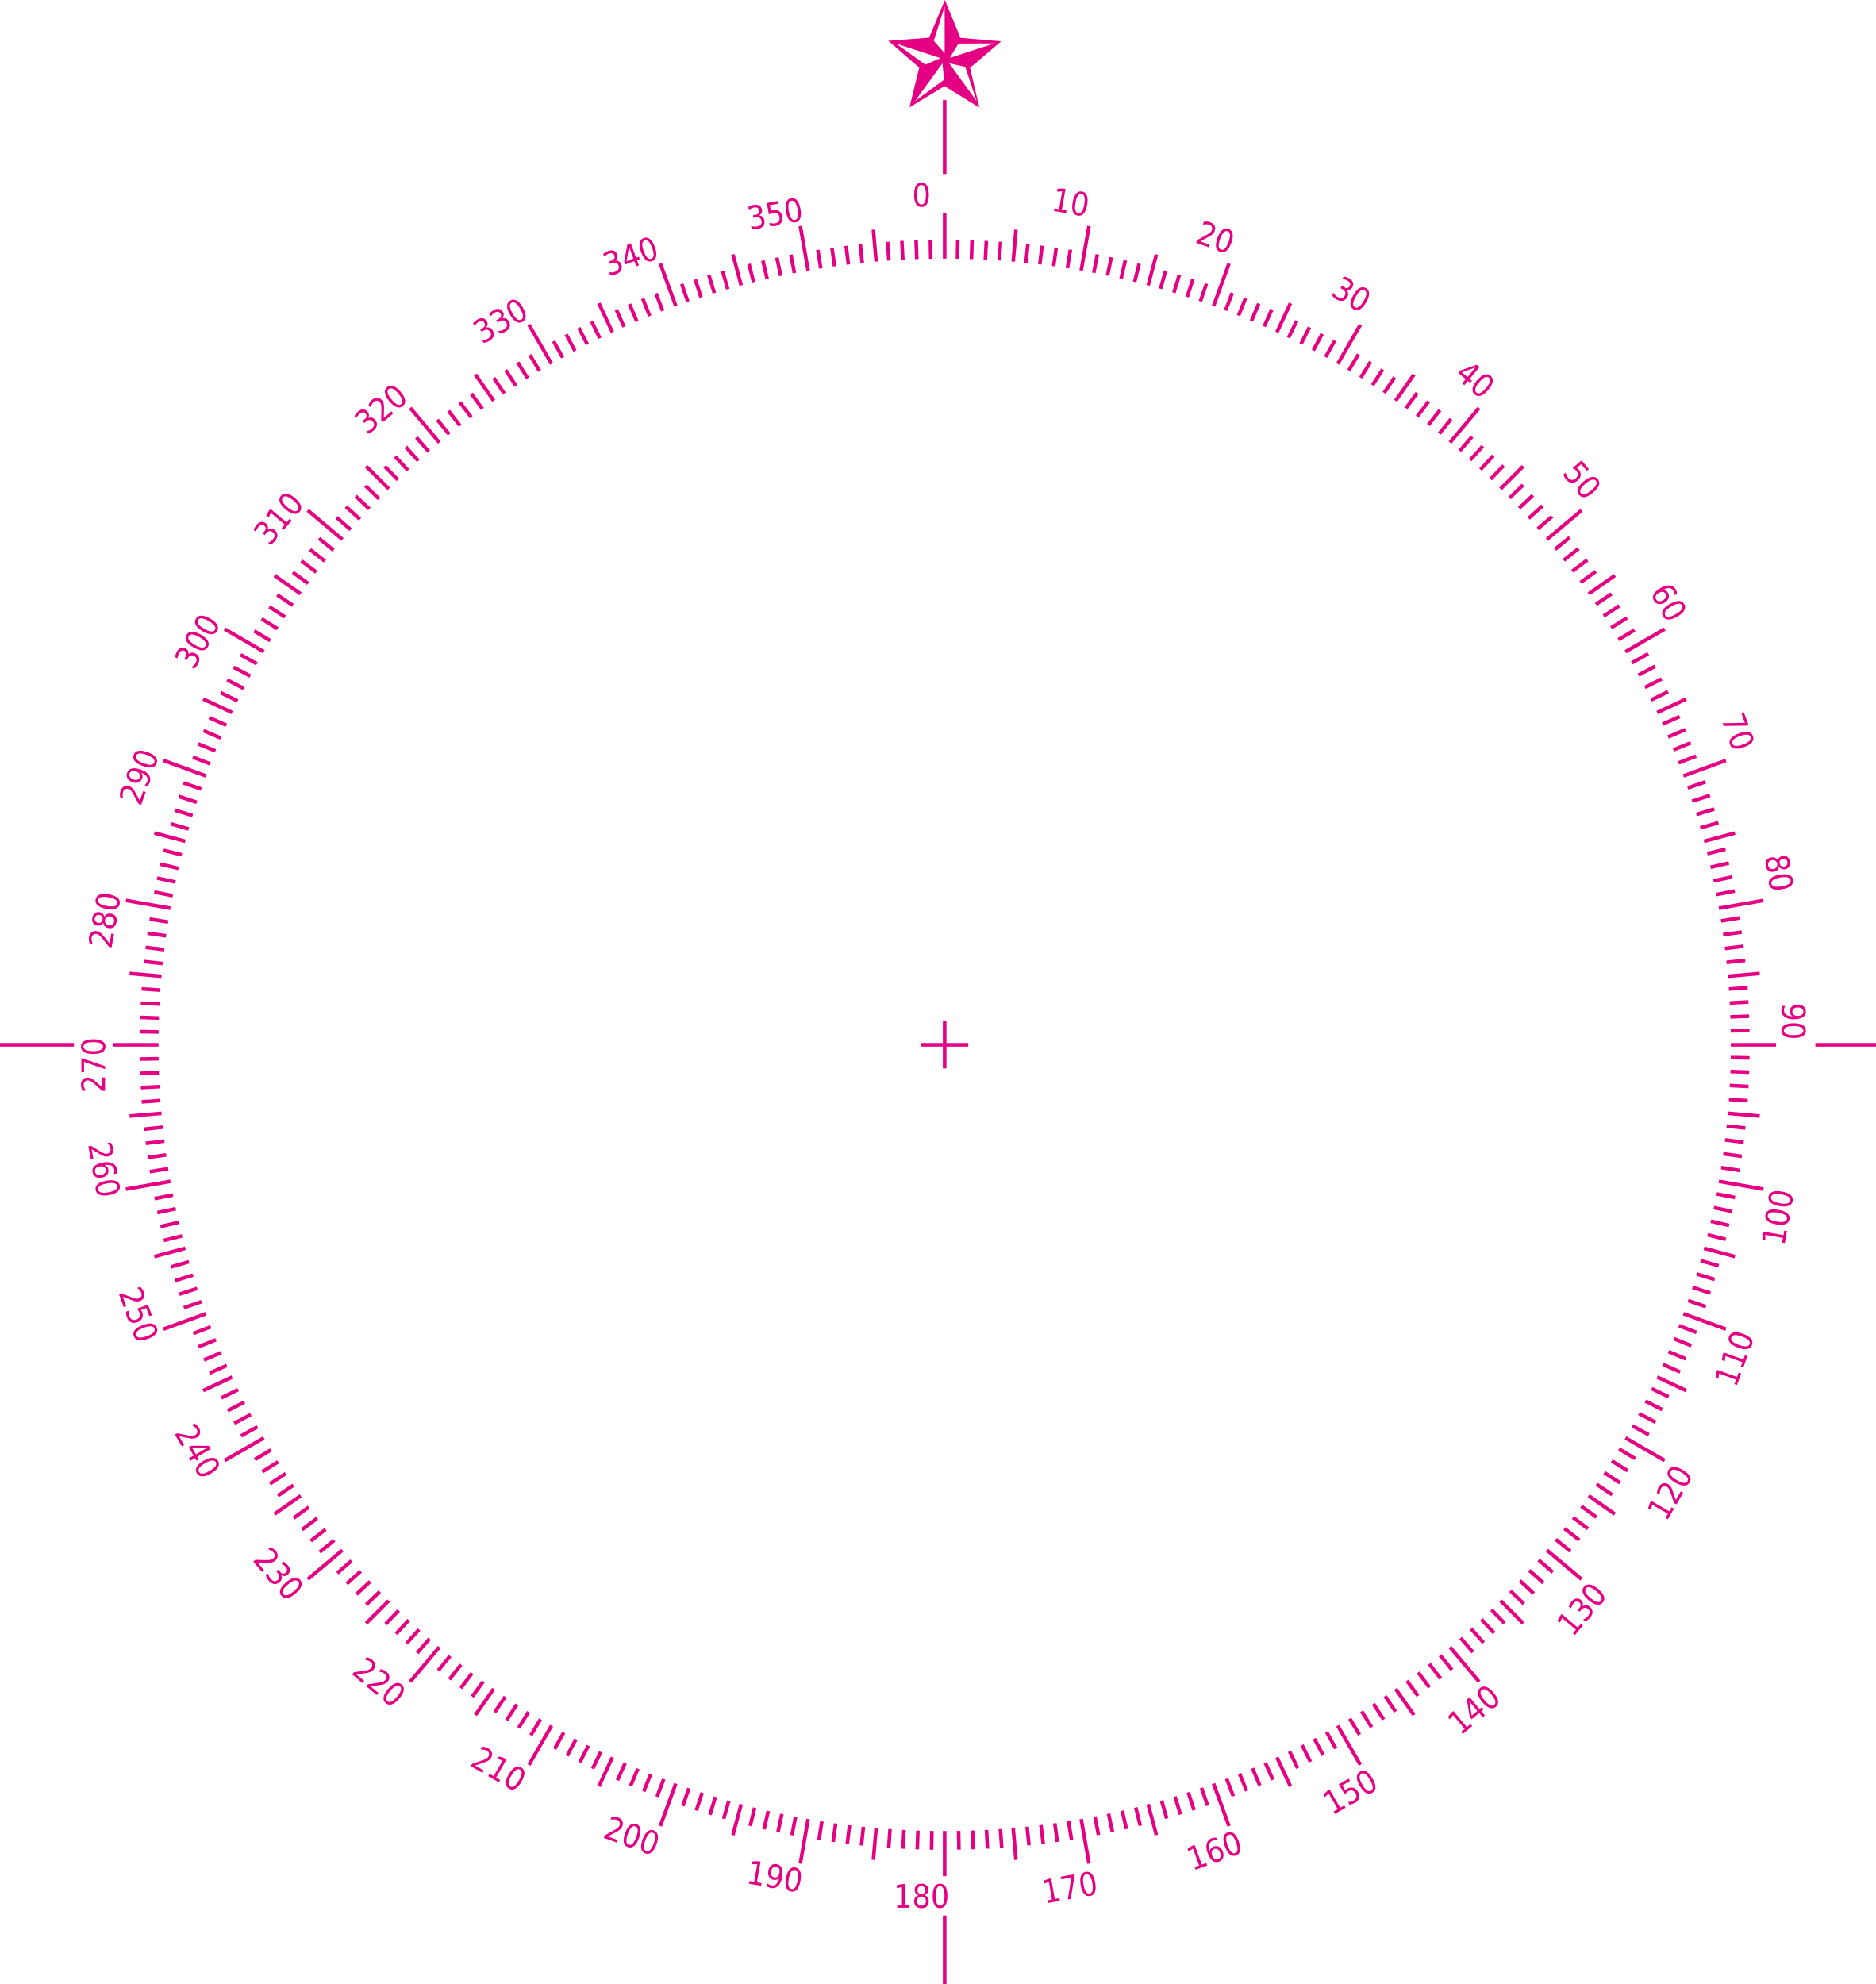
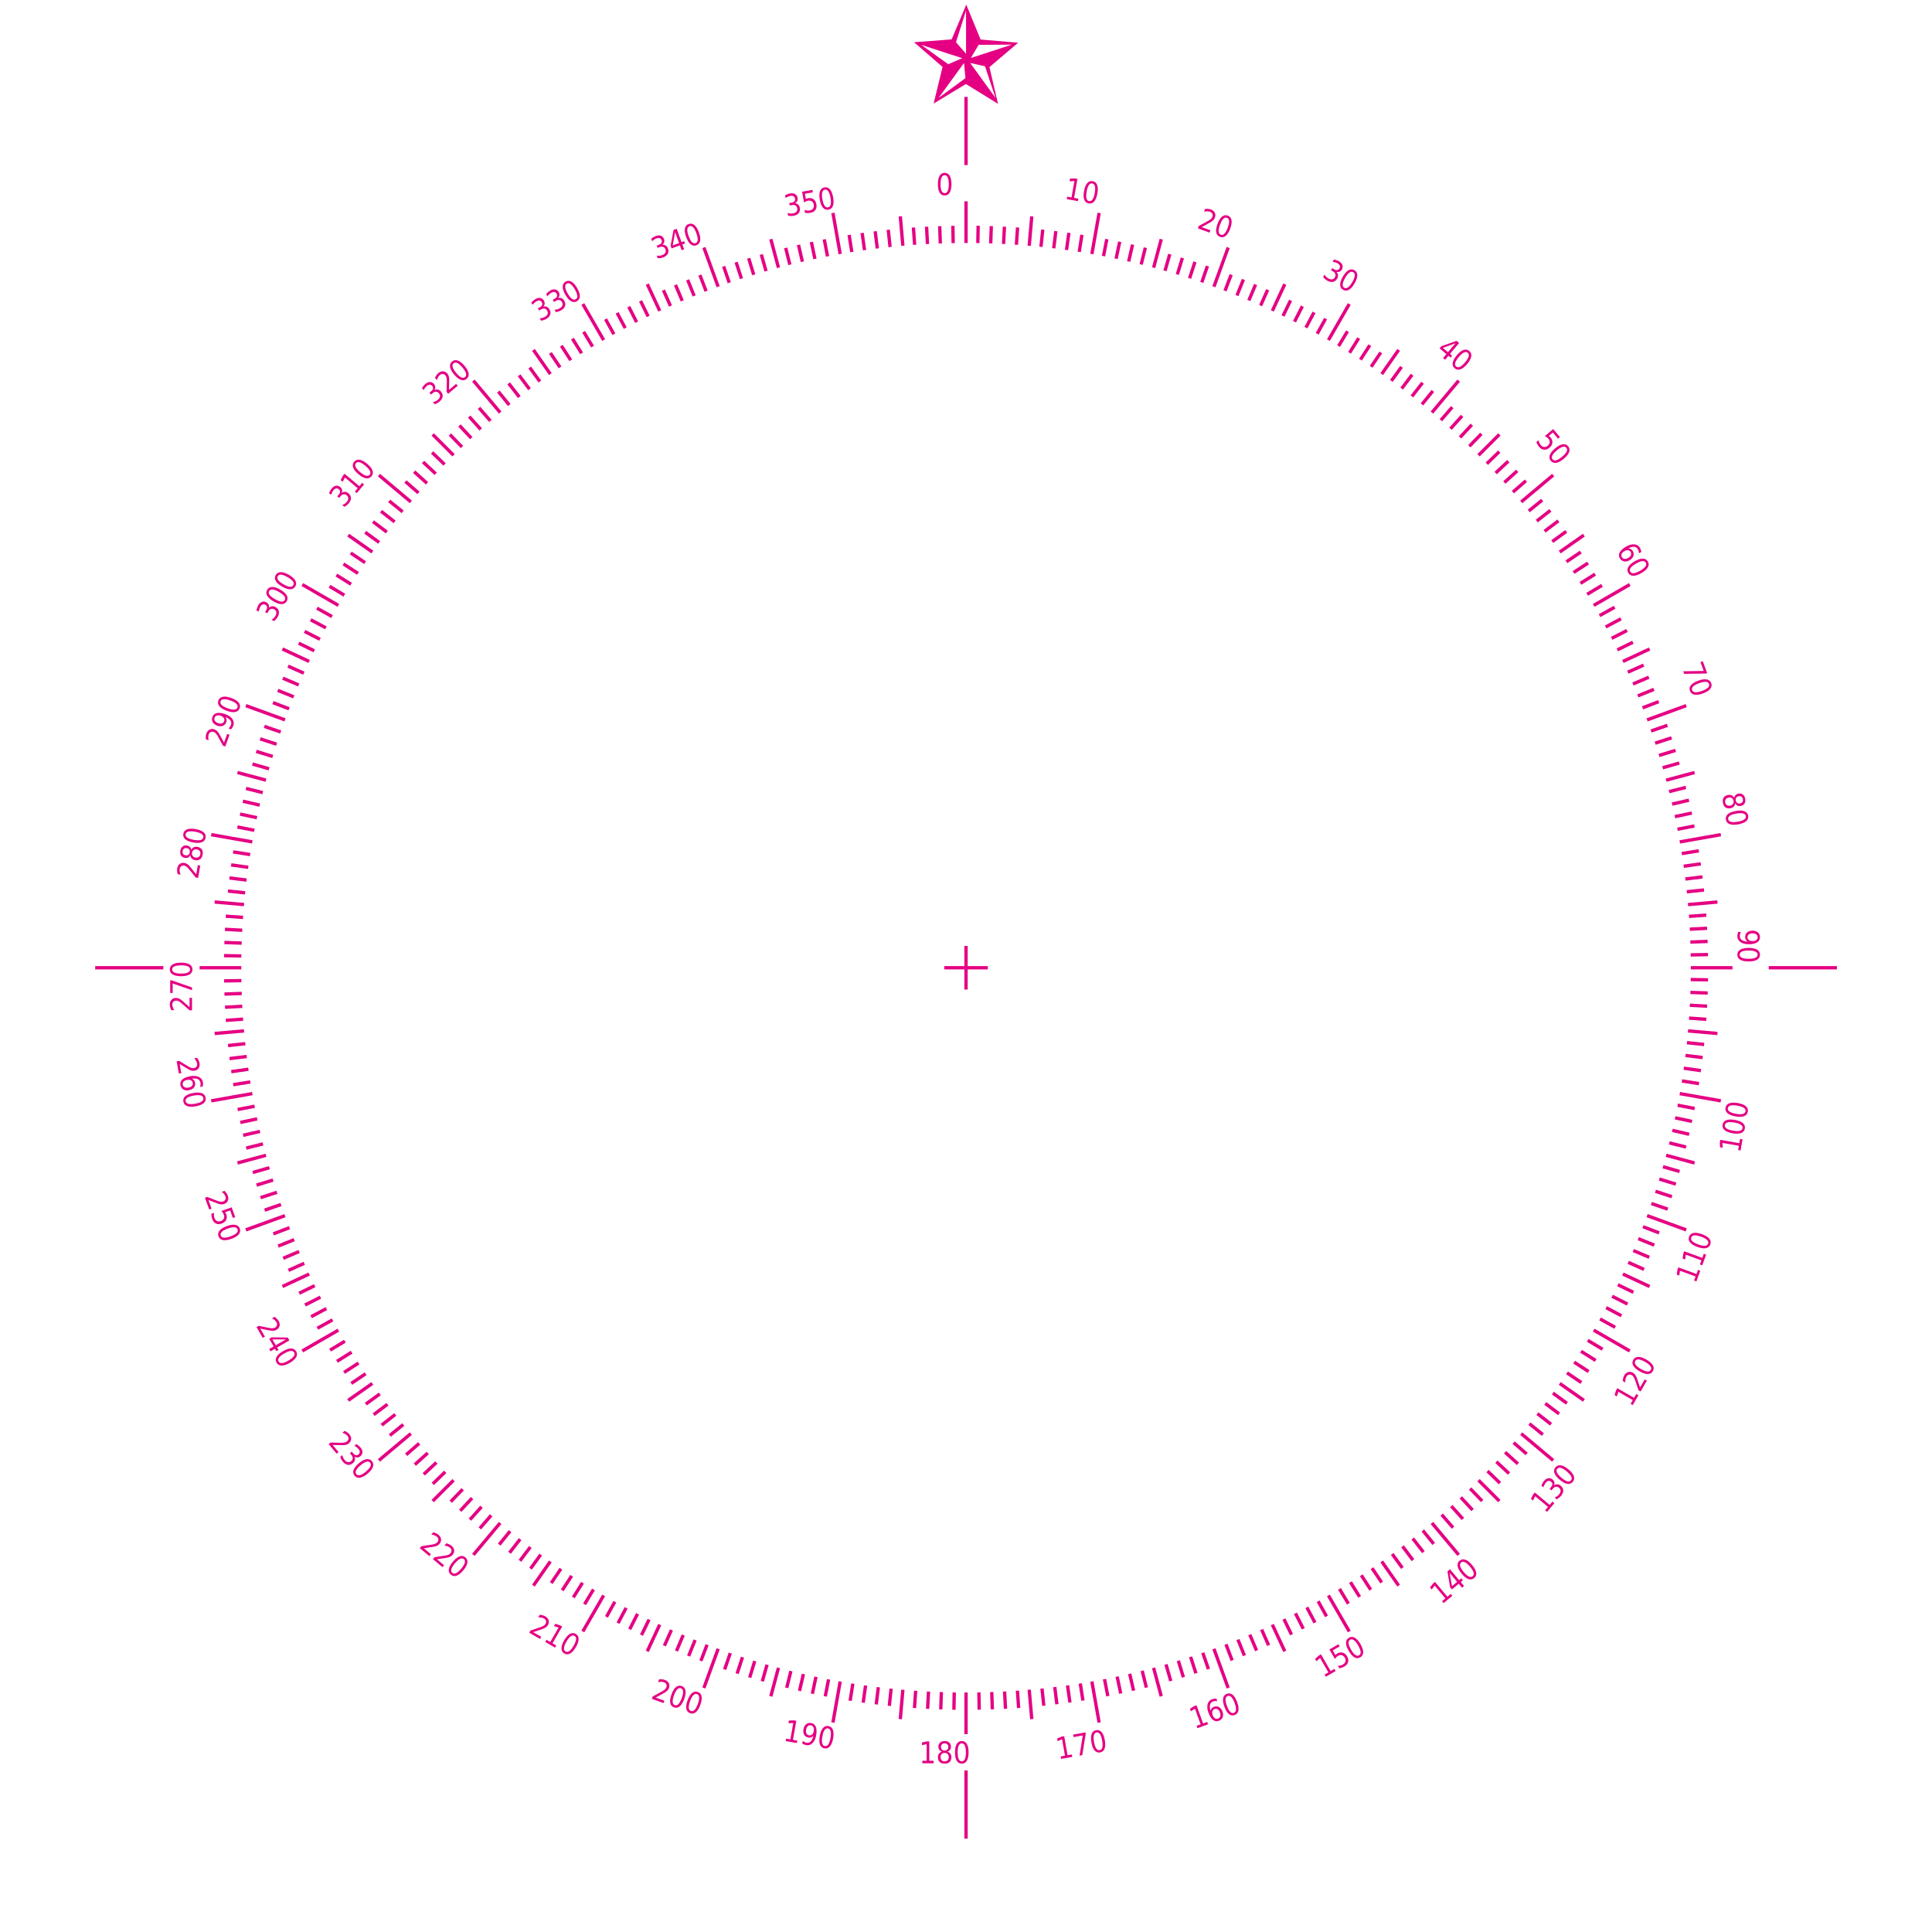
- <svg xmlns="http://www.w3.org/2000/svg" version="1.0" id="svg1901" viewport="0 0 104.755 110.305" width="104px" height="110px">
+ <svg xmlns="http://www.w3.org/2000/svg" version="1.0" width="1163" height="1163" viewBox="-581 581 1162 1162" id="svg1901">
  <defs id="defs1903" />
-   <g id="g2491" transform="matrix(0.1,0,0,0.1,-2.625,-1.278125)">
+   <g id="g2087" transform="translate(-550,571)">
    <path style="color:#000000;font-style:normal;font-variant:normal;font-weight:normal;font-stretch:semi-condensed;font-size:18px;line-height:125%;font-family:'DejaVu Sans';-inkscape-font-specification:'DejaVu Sans Semi-Condensed';text-align:center;writing-mode:lr-tb;text-anchor:middle;display:inline;overflow:visible;visibility:visible;fill:none;stroke:#e50083;stroke-width:2;stroke-linecap:butt;stroke-linejoin:miter;stroke-miterlimit:4;stroke-dashoffset:0;stroke-opacity:1;marker:none;enable-background:accumulate" id="path6011" d="m 806.344,944.632 6.117,8.419 m 0.102,-13.021 6.263,8.311 m -0.126,-13.021 6.407,8.201 m -0.353,-13.016 6.549,8.088 m -1.088,-12.619 16.114,19.204 m 37.614,-72.931 19.204,16.114 m -67.049,32.59 6.828,7.854 m -1.034,-12.98 6.963,7.734 m -1.26,-12.96 7.098,7.611 m -1.486,-12.936 7.229,7.486 m 3.239,-17.994 7.486,7.229 m -2.161,-12.84 7.611,7.097 m -2.385,-12.801 7.734,6.964 m -2.608,-12.757 7.854,6.828 m 1.658,-18.207 8.088,6.549 m -3.272,-12.603 8.201,6.407 m -3.492,-12.544 8.311,6.263 m -3.71,-12.482 8.419,6.117 m -53.161,46.289 12.547,12.547 m 56.73,-102.815 21.71,12.534 m 10.402,-81.398 23.557,8.574 m -3.891,-81.967 24.688,4.353 m -18.065,-80.047 25.068,2e-5 m -31.691,-75.694 24.688,-4.353 m -92.516,323.694 8.628,5.819 m -4.358,-12.27 8.728,5.668 m -4.572,-12.192 8.826,5.515 m -4.784,-12.111 8.921,5.36 m -1.529,-18.219 9.102,5.045 m -5.411,-11.844 9.189,4.886 m -5.617,-11.747 9.273,4.725 m -5.821,-11.648 9.354,4.562 m -3.111,-18.016 9.507,4.233 m -6.422,-11.327 9.579,4.066 m -6.619,-11.213 9.649,3.898 m -6.814,-11.096 9.716,3.729 m -4.669,-17.677 9.84,3.388 m -7.385,-10.724 9.897,3.216 m -7.571,-10.594 9.952,3.043 m -7.755,-10.46 10.004,2.868 m -6.192,-17.202 10.098,2.518 m -8.292,-10.04 10.14,2.341 m -8.466,-9.893 10.18,2.164 m -8.637,-9.744 10.216,1.986 m -7.668,-16.597 10.279,1.628 m -9.135,-9.279 10.306,1.448 m -9.296,-9.118 10.329,1.268 m -9.454,-8.954 10.35,1.088 m -9.085,-15.866 10.382,0.726 m -9.909,-8.447 10.393,0.545 m -10.055,-8.273 10.401,0.363 m -10.198,-8.096 10.405,0.182 m -10.433,-15.014 10.405,-0.182 m -10.608,-7.551 10.4,-0.363 m -10.738,-7.365 10.393,-0.545 m -10.865,-7.177 10.382,-0.726 m -11.702,-14.047 10.35,-1.088 m -11.225,-6.598 10.329,-1.268 m -11.339,-6.401 10.306,-1.448 m -11.449,-6.202 10.279,-1.628 m -12.882,-12.974 10.216,-1.986 m -11.758,-5.595 10.179,-2.164 m -11.854,-5.389 10.14,-2.341 m -11.946,-5.181 10.098,-2.518 m -75.88,358.486 14.535,10.177 m 23.456,-75.979 16.081,7.499 m 9.906,-78.898 17.139,4.592 m -3.945,-79.42 17.676,1.546 m -17.676,-77.528 17.676,-1.546 M 325.408,218.48 320.048,209.559 m -1.236,12.962 -5.515,-8.826 m -1.009,12.982 -5.668,-8.728 m -0.783,12.998 -5.819,-8.628 m -88.834,95.512 -8.088,-6.549 m 3.272,12.603 -8.201,-6.407 m 3.492,12.544 -8.311,-6.263 m 3.71,12.482 -8.419,-6.117 m -0.065,18.283 -8.628,-5.819 m 4.358,12.27 -8.728,-5.668 m 4.572,12.192 -8.826,-5.515 m 4.784,12.111 -8.92,-5.36 m 102.648,-104.483 -16.114,-19.204 m -37.614,72.931 -19.204,-16.114 m 96.803,-56.272 -6.117,-8.419 m -0.101,13.021 -6.263,-8.311 m 0.126,13.021 -6.407,-8.201 m 0.353,13.016 -6.549,-8.088 m -4.795,17.643 -6.828,-7.854 m 1.034,12.98 -6.964,-7.734 m 1.26,12.96 -7.097,-7.611 m 1.486,12.936 -7.229,-7.486 m -3.239,17.994 -7.486,-7.229 m 2.161,12.841 -7.611,-7.098 m 2.385,12.801 -7.734,-6.964 m 2.608,12.757 -7.854,-6.828 m 87.163,-64.64 -10.177,-14.535 m -48.028,63.375 -12.547,-12.547 m -36.293,70.752 -14.535,-10.177 m -5.902,42.252 -21.71,-12.534 m -10.402,81.398 -23.557,-8.574 m 3.891,81.967 -24.688,-4.353 m 18.065,80.047 -25.068,10e-6 m 31.691,75.693 -24.688,4.353 m 44.353,69.04 -23.557,8.574 m 55.668,60.29 -21.71,12.534 m 17.901,-441.703 -9.102,-5.045 m 5.411,11.844 -9.189,-4.886 m 5.617,11.747 -9.273,-4.725 m 5.821,11.648 -9.354,-4.562 m 3.111,18.016 -9.507,-4.233 m 6.423,11.327 -9.58,-4.066 m 6.619,11.213 -9.649,-3.898 m 6.814,11.096 -9.716,-3.73 m 4.669,17.677 -9.84,-3.388 m 7.385,10.724 -9.898,-3.216 m 7.571,10.594 -9.952,-3.043 m 7.755,10.46 -10.004,-2.869 m 6.192,17.202 -10.098,-2.518 m 8.292,10.04 -10.14,-2.341 m 8.466,9.893 -10.18,-2.164 m 8.637,9.744 -10.216,-1.986 m 7.668,16.597 -10.279,-1.628 m 9.135,9.279 -10.306,-1.448 m 9.296,9.118 -10.329,-1.268 m 9.454,8.954 -10.35,-1.088 m 9.085,15.866 -10.382,-0.726 m 9.909,8.447 -10.393,-0.545 m 10.055,8.273 -10.401,-0.363 m 10.198,8.096 -10.405,-0.182 m 10.433,15.014 -10.405,0.182 m 10.608,7.551 -10.401,0.363 m 10.738,7.365 -10.393,0.545 m 10.865,7.177 -10.382,0.726 m 11.702,14.047 -10.35,1.088 m 11.226,6.598 -10.329,1.268 m 11.339,6.401 -10.306,1.448 m 11.449,6.202 -10.279,1.628 m 12.882,12.974 -10.216,1.986 m 11.758,5.595 -10.18,2.164 m 11.854,5.389 -10.14,2.341 m 11.946,5.181 -10.098,2.518 m 13.964,11.802 -10.004,2.869 m 12.201,4.549 -9.952,3.043 m 12.278,4.335 -9.898,3.216 m 12.352,4.12 -9.84,3.388 m 14.939,10.54 -9.716,3.729 m 12.551,3.468 -9.649,3.899 m 12.609,3.248 -9.58,4.066 m 12.664,3.028 -9.507,4.233 m 15.801,9.198 -9.354,4.562 m 12.805,2.361 -9.273,4.725 m 12.845,2.137 -9.189,4.886 m 12.88,1.913 -9.102,5.045 m -4.938,-401.054 -16.081,-7.499 m -9.906,78.898 -17.139,-4.592 m 3.945,79.42 -17.676,-1.546 m 17.676,77.528 -17.676,1.546 m 30.87,73.281 -17.139,4.592 m 43.126,66.807 -16.081,7.499 m 77.217,88.481 -19.204,16.114 m 72.931,37.614 -16.114,19.204 m -77.27,-128.507 -8.92,5.36 m 12.962,1.236 -8.826,5.515 m 12.982,1.009 -8.728,5.668 m 12.998,0.783 -8.628,5.819 m 17.158,6.314 -8.419,6.117 m 13.021,0.101 -8.311,6.263 m 13.021,-0.126 -8.201,6.407 m 13.016,-0.353 -8.088,6.549 m 17.643,4.795 -7.854,6.828 m 12.98,-1.034 -7.734,6.964 m 12.96,-1.26 -7.611,7.097 m 12.936,-1.486 -7.486,7.229 m 17.994,3.239 -7.229,7.486 m 12.841,-2.161 -7.097,7.611 m 12.801,-2.385 -6.964,7.734 m 12.757,-2.608 -6.828,7.854 m -64.634,-87.168 -14.535,10.177 m 63.375,48.028 -12.547,12.547 m 102.821,56.736 -12.534,21.71 m 81.398,10.402 -8.574,23.557 m 81.967,-3.891 -4.353,24.688 m 80.047,-18.065 10e-6,25.068 m 75.693,-31.691 4.353,24.688 m 69.04,-44.353 8.574,23.557 m 60.29,-55.668 12.534,21.71 m -474.132,-37.76 -5.819,8.628 m 12.27,-4.358 -5.668,8.728 m 12.192,-4.572 -5.515,8.826 m 12.111,-4.784 -5.36,8.92 m 18.219,-1.529 -5.045,9.102 m 11.844,-5.411 -4.886,9.189 m 11.747,-5.617 -4.725,9.273 m 11.648,-5.821 -4.562,9.354 m 18.016,-3.111 -4.233,9.507 m 11.327,-6.422 -4.066,9.58 m 11.213,-6.619 -3.898,9.649 m 11.096,-6.814 -3.729,9.716 m 17.677,-4.669 -3.388,9.84 m 10.724,-7.385 -3.216,9.898 m 10.594,-7.571 -3.043,9.952 m 10.46,-7.755 -2.869,10.004 m 17.202,-6.192 -2.518,10.098 m 10.04,-8.292 -2.341,10.14 m 9.893,-8.466 -2.164,10.18 m 9.744,-8.637 -1.986,10.216 m 16.597,-7.668 -1.628,10.279 m 9.279,-9.135 -1.448,10.306 m 9.118,-9.296 -1.268,10.329 m 8.954,-9.454 -1.088,10.35 m 15.866,-9.085 -0.726,10.382 m 8.447,-9.909 -0.545,10.393 m 8.273,-10.055 -0.363,10.401 m 8.096,-10.198 -0.182,10.405 m 15.014,-10.433 0.182,10.405 m 7.552,-10.608 0.363,10.4 m 7.365,-10.738 0.545,10.393 m 7.177,-10.865 0.726,10.382 m 14.047,-11.702 1.088,10.35 m 6.598,-11.226 1.268,10.329 m 6.401,-11.339 1.448,10.306 m 6.202,-11.449 1.628,10.279 m 12.974,-12.882 1.986,10.216 m 5.595,-11.758 2.164,10.179 m 5.389,-11.854 2.341,10.14 m 5.181,-11.946 2.518,10.098 m 11.802,-13.964 2.869,10.004 m 4.549,-12.201 3.043,9.952 m 4.335,-12.278 3.216,9.898 m 4.12,-12.352 3.388,9.84 m 10.54,-14.939 3.73,9.716 m 3.468,-12.551 3.898,9.649 m 3.248,-12.609 4.066,9.58 m 3.028,-12.664 4.233,9.507 m 9.198,-15.801 4.562,9.354 m 2.361,-12.805 4.725,9.273 m 2.137,-12.845 4.886,9.189 m 1.913,-12.88 5.045,9.102 m 7.785,-16.542 5.36,8.92 m 1.236,-12.962 5.515,8.825 m 1.009,-12.982 5.668,8.728 m 0.783,-12.998 5.82,8.628 m -500.026,-12.676 -10.177,14.535 m 75.979,23.456 -7.499,16.081 m 78.898,9.906 -4.592,17.139 m 79.42,-3.945 -1.546,17.676 m 77.528,-17.676 1.546,17.676 m 73.281,-30.87 4.592,17.139 m 66.807,-43.126 7.499,16.081 m 58.303,-54.072 10.177,14.535 m -534.42,-32.753 -6.549,8.088 m 12.603,-3.272 -6.407,8.201 m 12.544,-3.492 -6.263,8.311 m 12.482,-3.71 -6.117,8.419 m 671.544,-510.473 23.557,-8.574 m -55.668,-60.29 21.71,-12.534 m -65.292,-49.707 19.203,-16.114 m 65.858,176.032 10.004,-2.869 m -12.201,-4.549 9.952,-3.043 m -12.278,-4.335 9.898,-3.216 m -12.352,-4.12 9.84,-3.388 m -14.939,-10.54 9.716,-3.73 m -12.551,-3.468 9.649,-3.898 m -12.609,-3.248 9.58,-4.066 m -12.664,-3.028 9.507,-4.233 m -15.801,-9.198 9.354,-4.562 m -12.805,-2.361 9.273,-4.725 m -12.845,-2.137 9.189,-4.886 m -12.88,-1.913 9.102,-5.045 m -16.542,-7.785 8.92,-5.36 m -12.962,-1.236 8.825,-5.515 m -12.982,-1.009 8.728,-5.668 m -12.998,-0.783 8.628,-5.82 m -17.158,-6.314 8.419,-6.117 m -13.021,-0.102 8.311,-6.263 m -13.021,0.126 8.201,-6.407 m -13.016,0.353 8.088,-6.549 m 74.504,168.456 17.139,-4.592 m -43.126,-66.807 16.081,-7.499 m -54.072,-58.303 14.535,-10.177 m -91.408,-73.717 16.114,-19.203 m 32.59,67.049 7.854,-6.828 m -12.98,1.034 7.734,-6.963 m -12.96,1.26 7.611,-7.098 m -12.936,1.486 7.486,-7.229 m -17.994,-3.239 7.229,-7.486 m -12.84,2.161 7.097,-7.611 m -12.801,2.385 6.964,-7.734 m -12.757,2.608 6.828,-7.854 m -18.207,-1.658 6.549,-8.088 m -12.603,3.272 6.407,-8.201 m -12.544,3.492 6.263,-8.311 m -12.482,3.71 6.117,-8.419 m -18.283,-0.065 5.819,-8.628 m -12.27,4.358 5.668,-8.728 m -12.192,4.572 5.515,-8.826 m -12.111,4.784 5.36,-8.921 m 78.788,74.609 12.547,-12.547 m -70.752,-36.293 10.177,-14.535 m -260.197,-64.296 v -25.068 m -75.693,31.691 -4.353,-24.688 m -69.04,44.353 -8.574,-23.557 M 332.073,214.553 319.539,192.844 m 448.436,21.71 12.534,-21.71 m -81.398,-10.402 8.574,-23.557 m -81.967,3.891 4.353,-24.688 m -87.782,18.133 -0.182,-10.405 m -7.551,10.608 -0.363,-10.401 m -7.365,10.738 -0.545,-10.393 m -7.177,10.865 -0.726,-10.382 m -14.047,11.702 -1.088,-10.35 m -6.598,11.226 -1.268,-10.329 m -6.401,11.339 -1.448,-10.306 m -6.202,11.449 -1.628,-10.279 m -12.974,12.882 -1.986,-10.216 m -5.595,11.758 -2.164,-10.179 m -5.389,11.854 -2.341,-10.14 m -5.181,11.946 -2.518,-10.098 m -11.802,13.964 -2.869,-10.004 m -4.549,12.201 -3.043,-9.952 m -4.335,12.278 -3.216,-9.898 m -4.12,12.352 -3.388,-9.84 m -10.54,14.939 -3.729,-9.716 m -3.468,12.551 -3.898,-9.649 m -3.248,12.609 -4.066,-9.58 m -3.028,12.664 -4.233,-9.507 m -9.198,15.801 -4.562,-9.354 m -2.361,12.805 -4.725,-9.273 m -2.137,12.845 -4.886,-9.189 m -1.913,12.88 -5.045,-9.102 m 428.048,8.807 5.045,-9.102 m -11.844,5.411 4.886,-9.189 m -11.747,5.617 4.725,-9.273 m -11.648,5.821 4.562,-9.354 m -18.016,3.111 4.233,-9.507 m -11.327,6.422 4.066,-9.579 m -11.213,6.619 3.899,-9.649 m -11.096,6.814 3.729,-9.716 m -17.677,4.669 3.388,-9.84 m -10.724,7.385 3.216,-9.897 m -10.594,7.571 3.043,-9.952 m -10.46,7.755 2.869,-10.004 m -17.202,6.192 2.518,-10.098 m -10.04,8.292 2.341,-10.14 m -9.893,8.466 2.164,-10.18 m -9.744,8.637 1.986,-10.216 m -16.597,7.668 1.628,-10.279 m -9.279,9.135 1.448,-10.306 m -9.118,9.296 1.268,-10.329 m -8.954,9.454 1.088,-10.35 m -15.866,9.085 0.726,-10.382 m -8.447,9.909 0.545,-10.393 m -8.273,10.055 0.363,-10.401 m -8.096,10.198 0.182,-10.405 m -45.269,12.024 -1.546,-17.676 m -73.281,30.87 -4.592,-17.139 m -66.807,43.126 -7.499,-16.081 m 375.934,16.081 7.499,-16.081 m -78.898,-9.906 4.592,-17.139 m -79.42,3.945 1.546,-17.676 m -39.537,16.017 v -10.407" />
    <path style="color:#000000;font-style:normal;font-variant:normal;font-weight:normal;font-stretch:semi-condensed;font-size:18px;line-height:125%;font-family:'DejaVu Sans';-inkscape-font-specification:'DejaVu Sans Semi-Condensed';text-align:center;writing-mode:lr-tb;text-anchor:middle;display:inline;overflow:visible;visibility:visible;fill:none;stroke:#e50083;stroke-width:2;stroke-linecap:butt;stroke-linejoin:miter;stroke-miterlimit:4;stroke-dasharray:none;stroke-dashoffset:0;stroke-opacity:1;marker:none;enable-background:accumulate" id="path7873" d="m 67.25,592.055 h -41" />
    <path style="color:#000000;font-style:normal;font-variant:normal;font-weight:normal;font-stretch:semi-condensed;font-size:18px;line-height:125%;font-family:'DejaVu Sans';-inkscape-font-specification:'DejaVu Sans Semi-Condensed';text-align:center;writing-mode:lr-tb;text-anchor:middle;display:inline;overflow:visible;visibility:visible;fill:none;stroke:#e50083;stroke-width:2;stroke-linecap:butt;stroke-linejoin:miter;stroke-miterlimit:4;stroke-dasharray:none;stroke-dashoffset:0;stroke-opacity:1;marker:none;enable-background:accumulate" id="path7875" d="m 550.024,1074.829 v 41" />
    <path style="color:#000000;font-style:normal;font-variant:normal;font-weight:normal;font-stretch:semi-condensed;font-size:18px;line-height:125%;font-family:'DejaVu Sans';-inkscape-font-specification:'DejaVu Sans Semi-Condensed';text-align:center;writing-mode:lr-tb;text-anchor:middle;display:inline;overflow:visible;visibility:visible;fill:none;stroke:#e50083;stroke-width:2;stroke-linecap:butt;stroke-linejoin:miter;stroke-miterlimit:4;stroke-dasharray:none;stroke-dashoffset:0;stroke-opacity:1;marker:none;enable-background:accumulate" id="path7877" d="m 1032.798,592.055 h 41" />
    <path style="color:#000000;font-style:normal;font-variant:normal;font-weight:normal;font-stretch:semi-condensed;font-size:18px;line-height:125%;font-family:'DejaVu Sans';-inkscape-font-specification:'DejaVu Sans Semi-Condensed';text-align:center;writing-mode:lr-tb;text-anchor:middle;display:inline;overflow:visible;visibility:visible;fill:none;stroke:#e50083;stroke-width:2;stroke-linecap:butt;stroke-linejoin:miter;stroke-miterlimit:4;stroke-dasharray:none;stroke-dashoffset:0;stroke-opacity:1;marker:none;enable-background:accumulate" id="path7879" d="m 550.024,109.281 v -41" />
    <text style="font-style:normal;font-variant:normal;font-weight:normal;font-stretch:semi-condensed;font-size:18px;line-height:125%;font-family:'DejaVu Sans';-inkscape-font-specification:'DejaVu Sans Semi-Condensed';text-align:center;writing-mode:lr-tb;text-anchor:middle;fill:#e50083;fill-opacity:1;stroke:none" xml:space="preserve" id="text7881" y="127.326" x="550.015">
      <tspan style="font-style:normal;font-variant:normal;font-weight:normal;font-stretch:semi-condensed;font-size:18px;line-height:125%;font-family:'DejaVu Sans';-inkscape-font-specification:'DejaVu Sans Semi-Condensed';text-align:center;writing-mode:lr-tb;text-anchor:middle;fill:#e50083;fill-opacity:1" id="tspan7883" y="127.326" x="550.015">0</tspan>
    </text>
    <text style="font-style:normal;font-variant:normal;font-weight:normal;font-stretch:semi-condensed;font-size:18px;line-height:125%;font-family:'DejaVu Sans';-inkscape-font-specification:'DejaVu Sans Semi-Condensed';text-align:center;writing-mode:lr-tb;text-anchor:middle;fill:#e50083;fill-opacity:1;stroke:none" xml:space="preserve" id="text8009" transform="rotate(-10)" y="214.92" x="439.065">
      <tspan style="font-style:normal;font-variant:normal;font-weight:normal;font-stretch:semi-condensed;font-size:18px;line-height:125%;font-family:'DejaVu Sans';-inkscape-font-specification:'DejaVu Sans Semi-Condensed';text-align:center;writing-mode:lr-tb;text-anchor:middle;fill:#e50083;fill-opacity:1" id="tspan8011" y="214.92" x="439.065">350</tspan>
    </text>
    <text style="font-style:normal;font-variant:normal;font-weight:normal;font-stretch:semi-condensed;font-size:18px;line-height:125%;font-family:'DejaVu Sans';-inkscape-font-specification:'DejaVu Sans Semi-Condensed';text-align:center;writing-mode:lr-tb;text-anchor:middle;fill:#e50083;fill-opacity:1;stroke:none" xml:space="preserve" id="text8013" transform="rotate(-20)" y="280.436" x="313.116">
      <tspan style="font-style:normal;font-variant:normal;font-weight:normal;font-stretch:semi-condensed;font-size:18px;line-height:125%;font-family:'DejaVu Sans';-inkscape-font-specification:'DejaVu Sans Semi-Condensed';text-align:center;writing-mode:lr-tb;text-anchor:middle;fill:#e50083;fill-opacity:1" id="tspan8015" y="280.436" x="313.116">340</tspan>
    </text>
    <text style="font-style:normal;font-variant:normal;font-weight:normal;font-stretch:semi-condensed;font-size:18px;line-height:125%;font-family:'DejaVu Sans';-inkscape-font-specification:'DejaVu Sans Semi-Condensed';text-align:center;writing-mode:lr-tb;text-anchor:middle;fill:#e50083;fill-opacity:1;stroke:none" xml:space="preserve" id="text8017" transform="rotate(-40.00001)" y="342.433" x="40.889">
      <tspan style="font-style:normal;font-variant:normal;font-weight:normal;font-stretch:semi-condensed;font-size:18px;line-height:125%;font-family:'DejaVu Sans';-inkscape-font-specification:'DejaVu Sans Semi-Condensed';text-align:center;writing-mode:lr-tb;text-anchor:middle;fill:#e50083;fill-opacity:1" id="tspan8019" y="342.433" x="40.889">320</tspan>
    </text>
    <text style="font-style:normal;font-variant:normal;font-weight:normal;font-stretch:semi-condensed;font-size:18px;line-height:125%;font-family:'DejaVu Sans';-inkscape-font-specification:'DejaVu Sans Semi-Condensed';text-align:center;writing-mode:lr-tb;text-anchor:middle;fill:#e50083;fill-opacity:1;stroke:none" xml:space="preserve" id="text8021" transform="rotate(-30.00001)" y="323.309" x="180.614">
      <tspan style="font-style:normal;font-variant:normal;font-weight:normal;font-stretch:semi-condensed;font-size:18px;line-height:125%;font-family:'DejaVu Sans';-inkscape-font-specification:'DejaVu Sans Semi-Condensed';text-align:center;writing-mode:lr-tb;text-anchor:middle;fill:#e50083;fill-opacity:1" id="tspan8023" y="323.309" x="180.614">330</tspan>
    </text>
    <text style="font-style:normal;font-variant:normal;font-weight:normal;font-stretch:semi-condensed;font-size:18px;line-height:125%;font-family:'DejaVu Sans';-inkscape-font-specification:'DejaVu Sans Semi-Condensed';text-align:center;writing-mode:lr-tb;text-anchor:middle;fill:#e50083;fill-opacity:1;stroke:none" xml:space="preserve" id="text8025" transform="rotate(-50.00001)" y="337.711" x="-100.859">
      <tspan style="font-style:normal;font-variant:normal;font-weight:normal;font-stretch:semi-condensed;font-size:18px;line-height:125%;font-family:'DejaVu Sans';-inkscape-font-specification:'DejaVu Sans Semi-Condensed';text-align:center;writing-mode:lr-tb;text-anchor:middle;fill:#e50083;fill-opacity:1" id="tspan8027" y="337.711" x="-100.859">310</tspan>
    </text>
    <text style="font-style:normal;font-variant:normal;font-weight:normal;font-stretch:semi-condensed;font-size:18px;line-height:125%;font-family:'DejaVu Sans';-inkscape-font-specification:'DejaVu Sans Semi-Condensed';text-align:center;writing-mode:lr-tb;text-anchor:middle;fill:#e50083;fill-opacity:1;stroke:none" xml:space="preserve" id="text8029" transform="rotate(-60.00001)" y="308.06" x="-238.222">
      <tspan style="font-style:normal;font-variant:normal;font-weight:normal;font-stretch:semi-condensed;font-size:18px;line-height:125%;font-family:'DejaVu Sans';-inkscape-font-specification:'DejaVu Sans Semi-Condensed';text-align:center;writing-mode:lr-tb;text-anchor:middle;fill:#e50083;fill-opacity:1" id="tspan8031" y="308.06" x="-238.222">300</tspan>
    </text>
    <text style="font-style:normal;font-variant:normal;font-weight:normal;font-stretch:semi-condensed;font-size:18px;line-height:125%;font-family:'DejaVu Sans';-inkscape-font-specification:'DejaVu Sans Semi-Condensed';text-align:center;writing-mode:lr-tb;text-anchor:middle;fill:#e50083;fill-opacity:1;stroke:none" xml:space="preserve" id="text8033" transform="rotate(-70.00001)" y="255.173" x="-368.445">
      <tspan style="font-style:normal;font-variant:normal;font-weight:normal;font-stretch:semi-condensed;font-size:18px;line-height:125%;font-family:'DejaVu Sans';-inkscape-font-specification:'DejaVu Sans Semi-Condensed';text-align:center;writing-mode:lr-tb;text-anchor:middle;fill:#e50083;fill-opacity:1" id="tspan8035" y="255.173" x="-368.445">290</tspan>
    </text>
    <text style="font-style:normal;font-variant:normal;font-weight:normal;font-stretch:semi-condensed;font-size:18px;line-height:125%;font-family:'DejaVu Sans';-inkscape-font-specification:'DejaVu Sans Semi-Condensed';text-align:center;writing-mode:lr-tb;text-anchor:middle;fill:#e50083;fill-opacity:1;stroke:none" xml:space="preserve" id="text8037" transform="rotate(-80.00001)" y="180.234" x="-487.422">
      <tspan style="font-style:normal;font-variant:normal;font-weight:normal;font-stretch:semi-condensed;font-size:18px;line-height:125%;font-family:'DejaVu Sans';-inkscape-font-specification:'DejaVu Sans Semi-Condensed';text-align:center;writing-mode:lr-tb;text-anchor:middle;fill:#e50083;fill-opacity:1" id="tspan8039" y="180.234" x="-487.422">280</tspan>
    </text>
    <text style="font-style:normal;font-variant:normal;font-weight:normal;font-stretch:semi-condensed;font-size:18px;line-height:125%;font-family:'DejaVu Sans';-inkscape-font-specification:'DejaVu Sans Semi-Condensed';text-align:center;writing-mode:lr-tb;text-anchor:middle;fill:#e50083;fill-opacity:1;stroke:none" xml:space="preserve" id="text8041" transform="rotate(-90.00001)" y="84.494" x="-590.524">
      <tspan style="font-style:normal;font-variant:normal;font-weight:normal;font-stretch:semi-condensed;font-size:18px;line-height:125%;font-family:'DejaVu Sans';-inkscape-font-specification:'DejaVu Sans Semi-Condensed';text-align:center;writing-mode:lr-tb;text-anchor:middle;fill:#e50083;fill-opacity:1" id="tspan8043" y="84.494" x="-590.524">270</tspan>
    </text>
    <text style="font-style:normal;font-variant:normal;font-weight:normal;font-stretch:semi-condensed;font-size:18px;line-height:125%;font-family:'DejaVu Sans';-inkscape-font-specification:'DejaVu Sans Semi-Condensed';text-align:center;writing-mode:lr-tb;text-anchor:middle;fill:#e50083;fill-opacity:1;stroke:none" xml:space="preserve" id="text8052" transform="rotate(10)" y="21.772" x="645.027">
      <tspan style="font-style:normal;font-variant:normal;font-weight:normal;font-stretch:semi-condensed;font-size:18px;line-height:125%;font-family:'DejaVu Sans';-inkscape-font-specification:'DejaVu Sans Semi-Condensed';text-align:center;writing-mode:lr-tb;text-anchor:middle;fill:#e50083;fill-opacity:1" id="tspan8054" y="21.772" x="645.027">10</tspan>
    </text>
    <text style="font-style:normal;font-variant:normal;font-weight:normal;font-stretch:semi-condensed;font-size:18px;line-height:125%;font-family:'DejaVu Sans';-inkscape-font-specification:'DejaVu Sans Semi-Condensed';text-align:center;writing-mode:lr-tb;text-anchor:middle;fill:#e50083;fill-opacity:1;stroke:none" xml:space="preserve" id="text8056" transform="rotate(20)" y="-97.345" x="720.233">
      <tspan style="font-style:normal;font-variant:normal;font-weight:normal;font-stretch:semi-condensed;font-size:18px;line-height:125%;font-family:'DejaVu Sans';-inkscape-font-specification:'DejaVu Sans Semi-Condensed';text-align:center;writing-mode:lr-tb;text-anchor:middle;fill:#e50083;fill-opacity:1" id="tspan8058" y="-97.345" x="720.233">20</tspan>
    </text>
    <text style="font-style:normal;font-variant:normal;font-weight:normal;font-stretch:semi-condensed;font-size:18px;line-height:125%;font-family:'DejaVu Sans';-inkscape-font-specification:'DejaVu Sans Semi-Condensed';text-align:center;writing-mode:lr-tb;text-anchor:middle;fill:#e50083;fill-opacity:1;stroke:none" xml:space="preserve" id="text8060" transform="rotate(30.00001)" y="-229.046" x="772.562">
      <tspan style="font-style:normal;font-variant:normal;font-weight:normal;font-stretch:semi-condensed;font-size:18px;line-height:125%;font-family:'DejaVu Sans';-inkscape-font-specification:'DejaVu Sans Semi-Condensed';text-align:center;writing-mode:lr-tb;text-anchor:middle;fill:#e50083;fill-opacity:1" id="tspan8062" y="-229.046" x="772.562">30</tspan>
    </text>
    <text style="font-style:normal;font-variant:normal;font-weight:normal;font-stretch:semi-condensed;font-size:18px;line-height:125%;font-family:'DejaVu Sans';-inkscape-font-specification:'DejaVu Sans Semi-Condensed';text-align:center;writing-mode:lr-tb;text-anchor:middle;fill:#e50083;fill-opacity:1;stroke:none" xml:space="preserve" id="text8064" transform="rotate(40.00001)" y="-365.358" x="803.003">
      <tspan style="font-style:normal;font-variant:normal;font-weight:normal;font-stretch:semi-condensed;font-size:18px;line-height:125%;font-family:'DejaVu Sans';-inkscape-font-specification:'DejaVu Sans Semi-Condensed';text-align:center;writing-mode:lr-tb;text-anchor:middle;fill:#e50083;fill-opacity:1" id="tspan8066" y="-365.358" x="803.003">40</tspan>
    </text>
    <text style="font-style:normal;font-variant:normal;font-weight:normal;font-stretch:semi-condensed;font-size:18px;line-height:125%;font-family:'DejaVu Sans';-inkscape-font-specification:'DejaVu Sans Semi-Condensed';text-align:center;writing-mode:lr-tb;text-anchor:middle;fill:#e50083;fill-opacity:1;stroke:none" xml:space="preserve" id="text8068" transform="rotate(50.00001)" y="-506.432" x="807.298">
      <tspan style="font-style:normal;font-variant:normal;font-weight:normal;font-stretch:semi-condensed;font-size:18px;line-height:125%;font-family:'DejaVu Sans';-inkscape-font-specification:'DejaVu Sans Semi-Condensed';text-align:center;writing-mode:lr-tb;text-anchor:middle;fill:#e50083;fill-opacity:1" id="tspan8070" y="-506.432" x="807.298">50</tspan>
    </text>
    <text style="font-style:normal;font-variant:normal;font-weight:normal;font-stretch:semi-condensed;font-size:18px;line-height:125%;font-family:'DejaVu Sans';-inkscape-font-specification:'DejaVu Sans Semi-Condensed';text-align:center;writing-mode:lr-tb;text-anchor:middle;fill:#e50083;fill-opacity:1;stroke:none" xml:space="preserve" id="text8072" transform="rotate(60.00001)" y="-644.244" x="788.886">
      <tspan style="font-style:normal;font-variant:normal;font-weight:normal;font-stretch:semi-condensed;font-size:18px;line-height:125%;font-family:'DejaVu Sans';-inkscape-font-specification:'DejaVu Sans Semi-Condensed';text-align:center;writing-mode:lr-tb;text-anchor:middle;fill:#e50083;fill-opacity:1" id="tspan8074" y="-644.244" x="788.886">60</tspan>
    </text>
    <text style="font-style:normal;font-variant:normal;font-weight:normal;font-stretch:semi-condensed;font-size:18px;line-height:125%;font-family:'DejaVu Sans';-inkscape-font-specification:'DejaVu Sans Semi-Condensed';text-align:center;writing-mode:lr-tb;text-anchor:middle;fill:#e50083;fill-opacity:1;stroke:none" xml:space="preserve" id="text8076" transform="rotate(70.00001)" y="-780.695" x="744.62">
      <tspan style="font-style:normal;font-variant:normal;font-weight:normal;font-stretch:semi-condensed;font-size:18px;line-height:125%;font-family:'DejaVu Sans';-inkscape-font-specification:'DejaVu Sans Semi-Condensed';text-align:center;writing-mode:lr-tb;text-anchor:middle;fill:#e50083;fill-opacity:1" id="tspan8078" y="-780.695" x="744.62">70</tspan>
    </text>
    <text style="font-style:normal;font-variant:normal;font-weight:normal;font-stretch:semi-condensed;font-size:18px;line-height:125%;font-family:'DejaVu Sans';-inkscape-font-specification:'DejaVu Sans Semi-Condensed';text-align:center;writing-mode:lr-tb;text-anchor:middle;fill:#e50083;fill-opacity:1;stroke:none" xml:space="preserve" id="text8080" transform="rotate(80.00001)" y="-904.639" x="677.886">
      <tspan style="font-style:normal;font-variant:normal;font-weight:normal;font-stretch:semi-condensed;font-size:18px;line-height:125%;font-family:'DejaVu Sans';-inkscape-font-specification:'DejaVu Sans Semi-Condensed';text-align:center;writing-mode:lr-tb;text-anchor:middle;fill:#e50083;fill-opacity:1" id="tspan8082" y="-904.639" x="677.886">80</tspan>
    </text>
    <text style="font-style:normal;font-variant:normal;font-weight:normal;font-stretch:semi-condensed;font-size:18px;line-height:125%;font-family:'DejaVu Sans';-inkscape-font-specification:'DejaVu Sans Semi-Condensed';text-align:center;writing-mode:lr-tb;text-anchor:middle;fill:#e50083;fill-opacity:1;stroke:none" xml:space="preserve" id="text8084" transform="rotate(90.00001)" y="-1014.172" x="591.892">
      <tspan style="font-style:normal;font-variant:normal;font-weight:normal;font-stretch:semi-condensed;font-size:18px;line-height:125%;font-family:'DejaVu Sans';-inkscape-font-specification:'DejaVu Sans Semi-Condensed';text-align:center;writing-mode:lr-tb;text-anchor:middle;fill:#e50083;fill-opacity:1" id="tspan8086" y="-1014.172" x="591.892">90</tspan>
    </text>
    <text style="font-style:normal;font-variant:normal;font-weight:normal;font-stretch:semi-condensed;font-size:18px;line-height:125%;font-family:'DejaVu Sans';-inkscape-font-specification:'DejaVu Sans Semi-Condensed';text-align:center;writing-mode:lr-tb;text-anchor:middle;fill:#e50083;fill-opacity:1;stroke:none" xml:space="preserve" id="text8088" y="1070.508" x="550.015">
      <tspan style="font-style:normal;font-variant:normal;font-weight:normal;font-stretch:semi-condensed;font-size:18px;line-height:125%;font-family:'DejaVu Sans';-inkscape-font-specification:'DejaVu Sans Semi-Condensed';text-align:center;writing-mode:lr-tb;text-anchor:middle;fill:#e50083;fill-opacity:1" id="tspan8090" y="1070.508" x="550.015">180</tspan>
    </text>
    <text style="font-style:normal;font-variant:normal;font-weight:normal;font-stretch:semi-condensed;font-size:18px;line-height:125%;font-family:'DejaVu Sans';-inkscape-font-specification:'DejaVu Sans Semi-Condensed';text-align:center;writing-mode:lr-tb;text-anchor:middle;fill:#e50083;fill-opacity:1;stroke:none" xml:space="preserve" id="text8108" transform="rotate(10)" y="964.438" x="644.699">
      <tspan style="font-style:normal;font-variant:normal;font-weight:normal;font-stretch:semi-condensed;font-size:18px;line-height:125%;font-family:'DejaVu Sans';-inkscape-font-specification:'DejaVu Sans Semi-Condensed';text-align:center;writing-mode:lr-tb;text-anchor:middle;fill:#e50083;fill-opacity:1" id="tspan8110" y="964.438" x="644.699">190</tspan>
    </text>
    <text style="font-style:normal;font-variant:normal;font-weight:normal;font-stretch:semi-condensed;font-size:18px;line-height:125%;font-family:'DejaVu Sans';-inkscape-font-specification:'DejaVu Sans Semi-Condensed';text-align:center;writing-mode:lr-tb;text-anchor:middle;fill:#e50083;fill-opacity:1;stroke:none" xml:space="preserve" id="text8112" transform="rotate(20)" y="846.046" x="719.281">
      <tspan style="font-style:normal;font-variant:normal;font-weight:normal;font-stretch:semi-condensed;font-size:18px;line-height:125%;font-family:'DejaVu Sans';-inkscape-font-specification:'DejaVu Sans Semi-Condensed';text-align:center;writing-mode:lr-tb;text-anchor:middle;fill:#e50083;fill-opacity:1" id="tspan8114" y="846.046" x="719.281">200</tspan>
    </text>
    <text style="font-style:normal;font-variant:normal;font-weight:normal;font-stretch:semi-condensed;font-size:18px;line-height:125%;font-family:'DejaVu Sans';-inkscape-font-specification:'DejaVu Sans Semi-Condensed';text-align:center;writing-mode:lr-tb;text-anchor:middle;fill:#e50083;fill-opacity:1;stroke:none" xml:space="preserve" id="text8116" transform="rotate(30.00001)" y="715.438" x="771.92">
      <tspan style="font-style:normal;font-variant:normal;font-weight:normal;font-stretch:semi-condensed;font-size:18px;line-height:125%;font-family:'DejaVu Sans';-inkscape-font-specification:'DejaVu Sans Semi-Condensed';text-align:center;writing-mode:lr-tb;text-anchor:middle;fill:#e50083;fill-opacity:1" id="tspan8118" y="715.438" x="771.92">210</tspan>
    </text>
    <text style="font-style:normal;font-variant:normal;font-weight:normal;font-stretch:semi-condensed;font-size:18px;line-height:125%;font-family:'DejaVu Sans';-inkscape-font-specification:'DejaVu Sans Semi-Condensed';text-align:center;writing-mode:lr-tb;text-anchor:middle;fill:#e50083;fill-opacity:1;stroke:none" xml:space="preserve" id="text8120" transform="rotate(40.00001)" y="578.569" x="801.716">
      <tspan style="font-style:normal;font-variant:normal;font-weight:normal;font-stretch:semi-condensed;font-size:18px;line-height:125%;font-family:'DejaVu Sans';-inkscape-font-specification:'DejaVu Sans Semi-Condensed';text-align:center;writing-mode:lr-tb;text-anchor:middle;fill:#e50083;fill-opacity:1" id="tspan8122" y="578.569" x="801.716">220</tspan>
    </text>
    <text style="font-style:normal;font-variant:normal;font-weight:normal;font-stretch:semi-condensed;font-size:18px;line-height:125%;font-family:'DejaVu Sans';-inkscape-font-specification:'DejaVu Sans Semi-Condensed';text-align:center;writing-mode:lr-tb;text-anchor:middle;fill:#e50083;fill-opacity:1;stroke:none" xml:space="preserve" id="text8124" transform="rotate(50.00001)" y="437.057" x="807.279">
      <tspan style="font-style:normal;font-variant:normal;font-weight:normal;font-stretch:semi-condensed;font-size:18px;line-height:125%;font-family:'DejaVu Sans';-inkscape-font-specification:'DejaVu Sans Semi-Condensed';text-align:center;writing-mode:lr-tb;text-anchor:middle;fill:#e50083;fill-opacity:1" id="tspan8126" y="437.057" x="807.279">230</tspan>
    </text>
    <text style="font-style:normal;font-variant:normal;font-weight:normal;font-stretch:semi-condensed;font-size:18px;line-height:125%;font-family:'DejaVu Sans';-inkscape-font-specification:'DejaVu Sans Semi-Condensed';text-align:center;writing-mode:lr-tb;text-anchor:middle;fill:#e50083;fill-opacity:1;stroke:none" xml:space="preserve" id="text8128" transform="rotate(60.00001)" y="297.324" x="788.661">
      <tspan style="font-style:normal;font-variant:normal;font-weight:normal;font-stretch:semi-condensed;font-size:18px;line-height:125%;font-family:'DejaVu Sans';-inkscape-font-specification:'DejaVu Sans Semi-Condensed';text-align:center;writing-mode:lr-tb;text-anchor:middle;fill:#e50083;fill-opacity:1" id="tspan8130" y="297.324" x="788.661">240</tspan>
    </text>
    <text style="font-style:normal;font-variant:normal;font-weight:normal;font-stretch:semi-condensed;font-size:18px;line-height:125%;font-family:'DejaVu Sans';-inkscape-font-specification:'DejaVu Sans Semi-Condensed';text-align:center;writing-mode:lr-tb;text-anchor:middle;fill:#e50083;fill-opacity:1;stroke:none" xml:space="preserve" id="text8132" transform="rotate(70.00001)" y="163.115" x="745.038">
      <tspan style="font-style:normal;font-variant:normal;font-weight:normal;font-stretch:semi-condensed;font-size:18px;line-height:125%;font-family:'DejaVu Sans';-inkscape-font-specification:'DejaVu Sans Semi-Condensed';text-align:center;writing-mode:lr-tb;text-anchor:middle;fill:#e50083;fill-opacity:1" id="tspan8134" y="163.115" x="745.038">250</tspan>
    </text>
    <text style="font-style:normal;font-variant:normal;font-weight:normal;font-stretch:semi-condensed;font-size:18px;line-height:125%;font-family:'DejaVu Sans';-inkscape-font-specification:'DejaVu Sans Semi-Condensed';text-align:center;writing-mode:lr-tb;text-anchor:middle;fill:#e50083;fill-opacity:1;stroke:none" xml:space="preserve" id="text8136" transform="rotate(80.00001)" y="38.464" x="678.657">
      <tspan style="font-style:normal;font-variant:normal;font-weight:normal;font-stretch:semi-condensed;font-size:18px;line-height:125%;font-family:'DejaVu Sans';-inkscape-font-specification:'DejaVu Sans Semi-Condensed';text-align:center;writing-mode:lr-tb;text-anchor:middle;fill:#e50083;fill-opacity:1" id="tspan8138" y="38.464" x="678.657">260</tspan>
    </text>
    <text style="font-style:normal;font-variant:normal;font-weight:normal;font-stretch:semi-condensed;font-size:18px;line-height:125%;font-family:'DejaVu Sans';-inkscape-font-specification:'DejaVu Sans Semi-Condensed';text-align:center;writing-mode:lr-tb;text-anchor:middle;fill:#e50083;fill-opacity:1;stroke:none" xml:space="preserve" id="text8140" transform="rotate(-10)" y="1157.093" x="438.845">
      <tspan style="font-style:normal;font-variant:normal;font-weight:normal;font-stretch:semi-condensed;font-size:18px;line-height:125%;font-family:'DejaVu Sans';-inkscape-font-specification:'DejaVu Sans Semi-Condensed';text-align:center;writing-mode:lr-tb;text-anchor:middle;fill:#e50083;fill-opacity:1" id="tspan8142" y="1157.093" x="438.845">170</tspan>
    </text>
    <text style="font-style:normal;font-variant:normal;font-weight:normal;font-stretch:semi-condensed;font-size:18px;line-height:125%;font-family:'DejaVu Sans';-inkscape-font-specification:'DejaVu Sans Semi-Condensed';text-align:center;writing-mode:lr-tb;text-anchor:middle;fill:#e50083;fill-opacity:1;stroke:none" xml:space="preserve" id="text8144" transform="rotate(-20)" y="1221.835" x="314.991">
      <tspan style="font-style:normal;font-variant:normal;font-weight:normal;font-stretch:semi-condensed;font-size:18px;line-height:125%;font-family:'DejaVu Sans';-inkscape-font-specification:'DejaVu Sans Semi-Condensed';text-align:center;writing-mode:lr-tb;text-anchor:middle;fill:#e50083;fill-opacity:1" id="tspan8146" y="1221.835" x="314.991">160</tspan>
    </text>
    <text style="font-style:normal;font-variant:normal;font-weight:normal;font-stretch:semi-condensed;font-size:18px;line-height:125%;font-family:'DejaVu Sans';-inkscape-font-specification:'DejaVu Sans Semi-Condensed';text-align:center;writing-mode:lr-tb;text-anchor:middle;fill:#e50083;fill-opacity:1;stroke:none" xml:space="preserve" id="text8148" transform="rotate(-30.00001)" y="1265.226" x="180.819">
      <tspan style="font-style:normal;font-variant:normal;font-weight:normal;font-stretch:semi-condensed;font-size:18px;line-height:125%;font-family:'DejaVu Sans';-inkscape-font-specification:'DejaVu Sans Semi-Condensed';text-align:center;writing-mode:lr-tb;text-anchor:middle;fill:#e50083;fill-opacity:1" id="tspan8150" y="1265.226" x="180.819">150</tspan>
    </text>
    <text style="font-style:normal;font-variant:normal;font-weight:normal;font-stretch:semi-condensed;font-size:18px;line-height:125%;font-family:'DejaVu Sans';-inkscape-font-specification:'DejaVu Sans Semi-Condensed';text-align:center;writing-mode:lr-tb;text-anchor:middle;fill:#e50083;fill-opacity:1;stroke:none" xml:space="preserve" id="text8152" transform="rotate(-40.00001)" y="1284.461" x="41.505">
      <tspan style="font-style:normal;font-variant:normal;font-weight:normal;font-stretch:semi-condensed;font-size:18px;line-height:125%;font-family:'DejaVu Sans';-inkscape-font-specification:'DejaVu Sans Semi-Condensed';text-align:center;writing-mode:lr-tb;text-anchor:middle;fill:#e50083;fill-opacity:1" id="tspan8154" y="1284.461" x="41.505">140</tspan>
    </text>
    <text style="font-style:normal;font-variant:normal;font-weight:normal;font-stretch:semi-condensed;font-size:18px;line-height:125%;font-family:'DejaVu Sans';-inkscape-font-specification:'DejaVu Sans Semi-Condensed';text-align:center;writing-mode:lr-tb;text-anchor:middle;fill:#e50083;fill-opacity:1;stroke:none" xml:space="preserve" id="text8156" transform="rotate(-50.00001)" y="1279.965" x="-99.744">
      <tspan style="font-style:normal;font-variant:normal;font-weight:normal;font-stretch:semi-condensed;font-size:18px;line-height:125%;font-family:'DejaVu Sans';-inkscape-font-specification:'DejaVu Sans Semi-Condensed';text-align:center;writing-mode:lr-tb;text-anchor:middle;fill:#e50083;fill-opacity:1" id="tspan8158" y="1279.965" x="-99.744">130</tspan>
    </text>
    <text style="font-style:normal;font-variant:normal;font-weight:normal;font-stretch:semi-condensed;font-size:18px;line-height:125%;font-family:'DejaVu Sans';-inkscape-font-specification:'DejaVu Sans Semi-Condensed';text-align:center;writing-mode:lr-tb;text-anchor:middle;fill:#e50083;fill-opacity:1;stroke:none" xml:space="preserve" id="text8160" transform="rotate(-60.00001)" y="1251.155" x="-238.743">
      <tspan style="font-style:normal;font-variant:normal;font-weight:normal;font-stretch:semi-condensed;font-size:18px;line-height:125%;font-family:'DejaVu Sans';-inkscape-font-specification:'DejaVu Sans Semi-Condensed';text-align:center;writing-mode:lr-tb;text-anchor:middle;fill:#e50083;fill-opacity:1" id="tspan8162" y="1251.155" x="-238.743">120</tspan>
    </text>
    <text style="font-style:normal;font-variant:normal;font-weight:normal;font-stretch:semi-condensed;font-size:18px;line-height:125%;font-family:'DejaVu Sans';-inkscape-font-specification:'DejaVu Sans Semi-Condensed';text-align:center;writing-mode:lr-tb;text-anchor:middle;fill:#e50083;fill-opacity:1;stroke:none" xml:space="preserve" id="text8164" transform="rotate(-70.00001)" y="1196.66" x="-368.95">
      <tspan style="font-style:normal;font-variant:normal;font-weight:normal;font-stretch:semi-condensed;font-size:18px;line-height:125%;font-family:'DejaVu Sans';-inkscape-font-specification:'DejaVu Sans Semi-Condensed';text-align:center;writing-mode:lr-tb;text-anchor:middle;fill:#e50083;fill-opacity:1" id="tspan8166" y="1196.66" x="-368.95">110</tspan>
    </text>
    <text style="font-style:normal;font-variant:normal;font-weight:normal;font-stretch:semi-condensed;font-size:18px;line-height:125%;font-family:'DejaVu Sans';-inkscape-font-specification:'DejaVu Sans Semi-Condensed';text-align:center;writing-mode:lr-tb;text-anchor:middle;fill:#e50083;fill-opacity:1;stroke:none" xml:space="preserve" id="text8168" transform="rotate(-80.00001)" y="1122.316" x="-488.608">
      <tspan style="font-style:normal;font-variant:normal;font-weight:normal;font-stretch:semi-condensed;font-size:18px;line-height:125%;font-family:'DejaVu Sans';-inkscape-font-specification:'DejaVu Sans Semi-Condensed';text-align:center;writing-mode:lr-tb;text-anchor:middle;fill:#e50083;fill-opacity:1" id="tspan8170" y="1122.316" x="-488.608">100</tspan>
    </text>
    <path style="color:#000000;font-style:normal;font-variant:normal;font-weight:normal;font-stretch:semi-condensed;font-size:18px;line-height:125%;font-family:'DejaVu Sans';-inkscape-font-specification:'DejaVu Sans Semi-Condensed';text-align:center;writing-mode:lr-tb;text-anchor:middle;display:inline;overflow:visible;visibility:visible;fill:none;stroke:#e50083;stroke-width:2;stroke-linecap:butt;stroke-linejoin:miter;stroke-miterlimit:4;stroke-dashoffset:0;stroke-opacity:1;marker:none;enable-background:accumulate" id="path8222" d="m 550.023,592.055 h 13.102 m -13.107,-0.005 v -13.102 m -0.005,13.107 h -13.102 m 13.107,0.005 v 13.102" />
    <path style="font-style:normal;font-variant:normal;font-weight:normal;font-stretch:semi-condensed;font-size:18px;line-height:125%;font-family:'DejaVu Sans';-inkscape-font-specification:'DejaVu Sans Semi-Condensed';text-align:center;writing-mode:lr-tb;text-anchor:middle;fill:none;stroke:none" id="path8242" d="m 550.024,840.079 a 248.024,248.024 0 1 1 0,-496.048 248.024,248.024 0 0 1 0,496.048 z" />
    <path style="font-style:normal;font-variant:normal;font-weight:normal;font-stretch:semi-condensed;font-size:18px;line-height:125%;font-family:'DejaVu Sans';-inkscape-font-specification:'DejaVu Sans Semi-Condensed';text-align:center;writing-mode:lr-tb;text-anchor:middle;fill:#e50083;fill-opacity:1;stroke:none" id="path8263" d="M 550.156,12.781 541.375,33.688 518.75,35.406 535.906,50.25 l -5.375,22.031 19.406,-11.75 L 569.25,72.438 564.094,50.375 581.375,35.688 558.781,33.781 Z m -0.125,3.562 V 42.312 l -6.062,-6.906 z m 27.562,20.5 -24.688,8.031 4.688,-7.906 z M 523.062,36.969 547.75,45 l -8.438,3.625 z m 25.75,10.875 L 549.656,57 533.562,68.844 Z m 3.688,0 8.938,2.031 6.312,19 z" />
    <path style="font-style:normal;font-variant:normal;font-weight:normal;font-stretch:semi-condensed;font-size:18px;line-height:125%;font-family:'DejaVu Sans';-inkscape-font-specification:'DejaVu Sans Semi-Condensed';text-align:center;writing-mode:lr-tb;text-anchor:middle;fill:none;stroke:none" id="path8296" d="m 476.709,643.579 c 28.441,40.47 84.369,50.232 124.839,21.791 40.47,-28.441 50.232,-84.369 21.791,-124.839" />
    <path style="font-style:normal;font-variant:normal;font-weight:normal;font-stretch:semi-condensed;font-size:18px;line-height:125%;font-family:'DejaVu Sans';-inkscape-font-specification:'DejaVu Sans Semi-Condensed';text-align:center;writing-mode:lr-tb;text-anchor:middle;fill:none;stroke:none" id="path8291" d="m 460.415,592.055 c 0,-49.464 40.145,-89.609 89.609,-89.609 49.464,0 89.609,40.145 89.609,89.609" />
  </g>
</svg>
